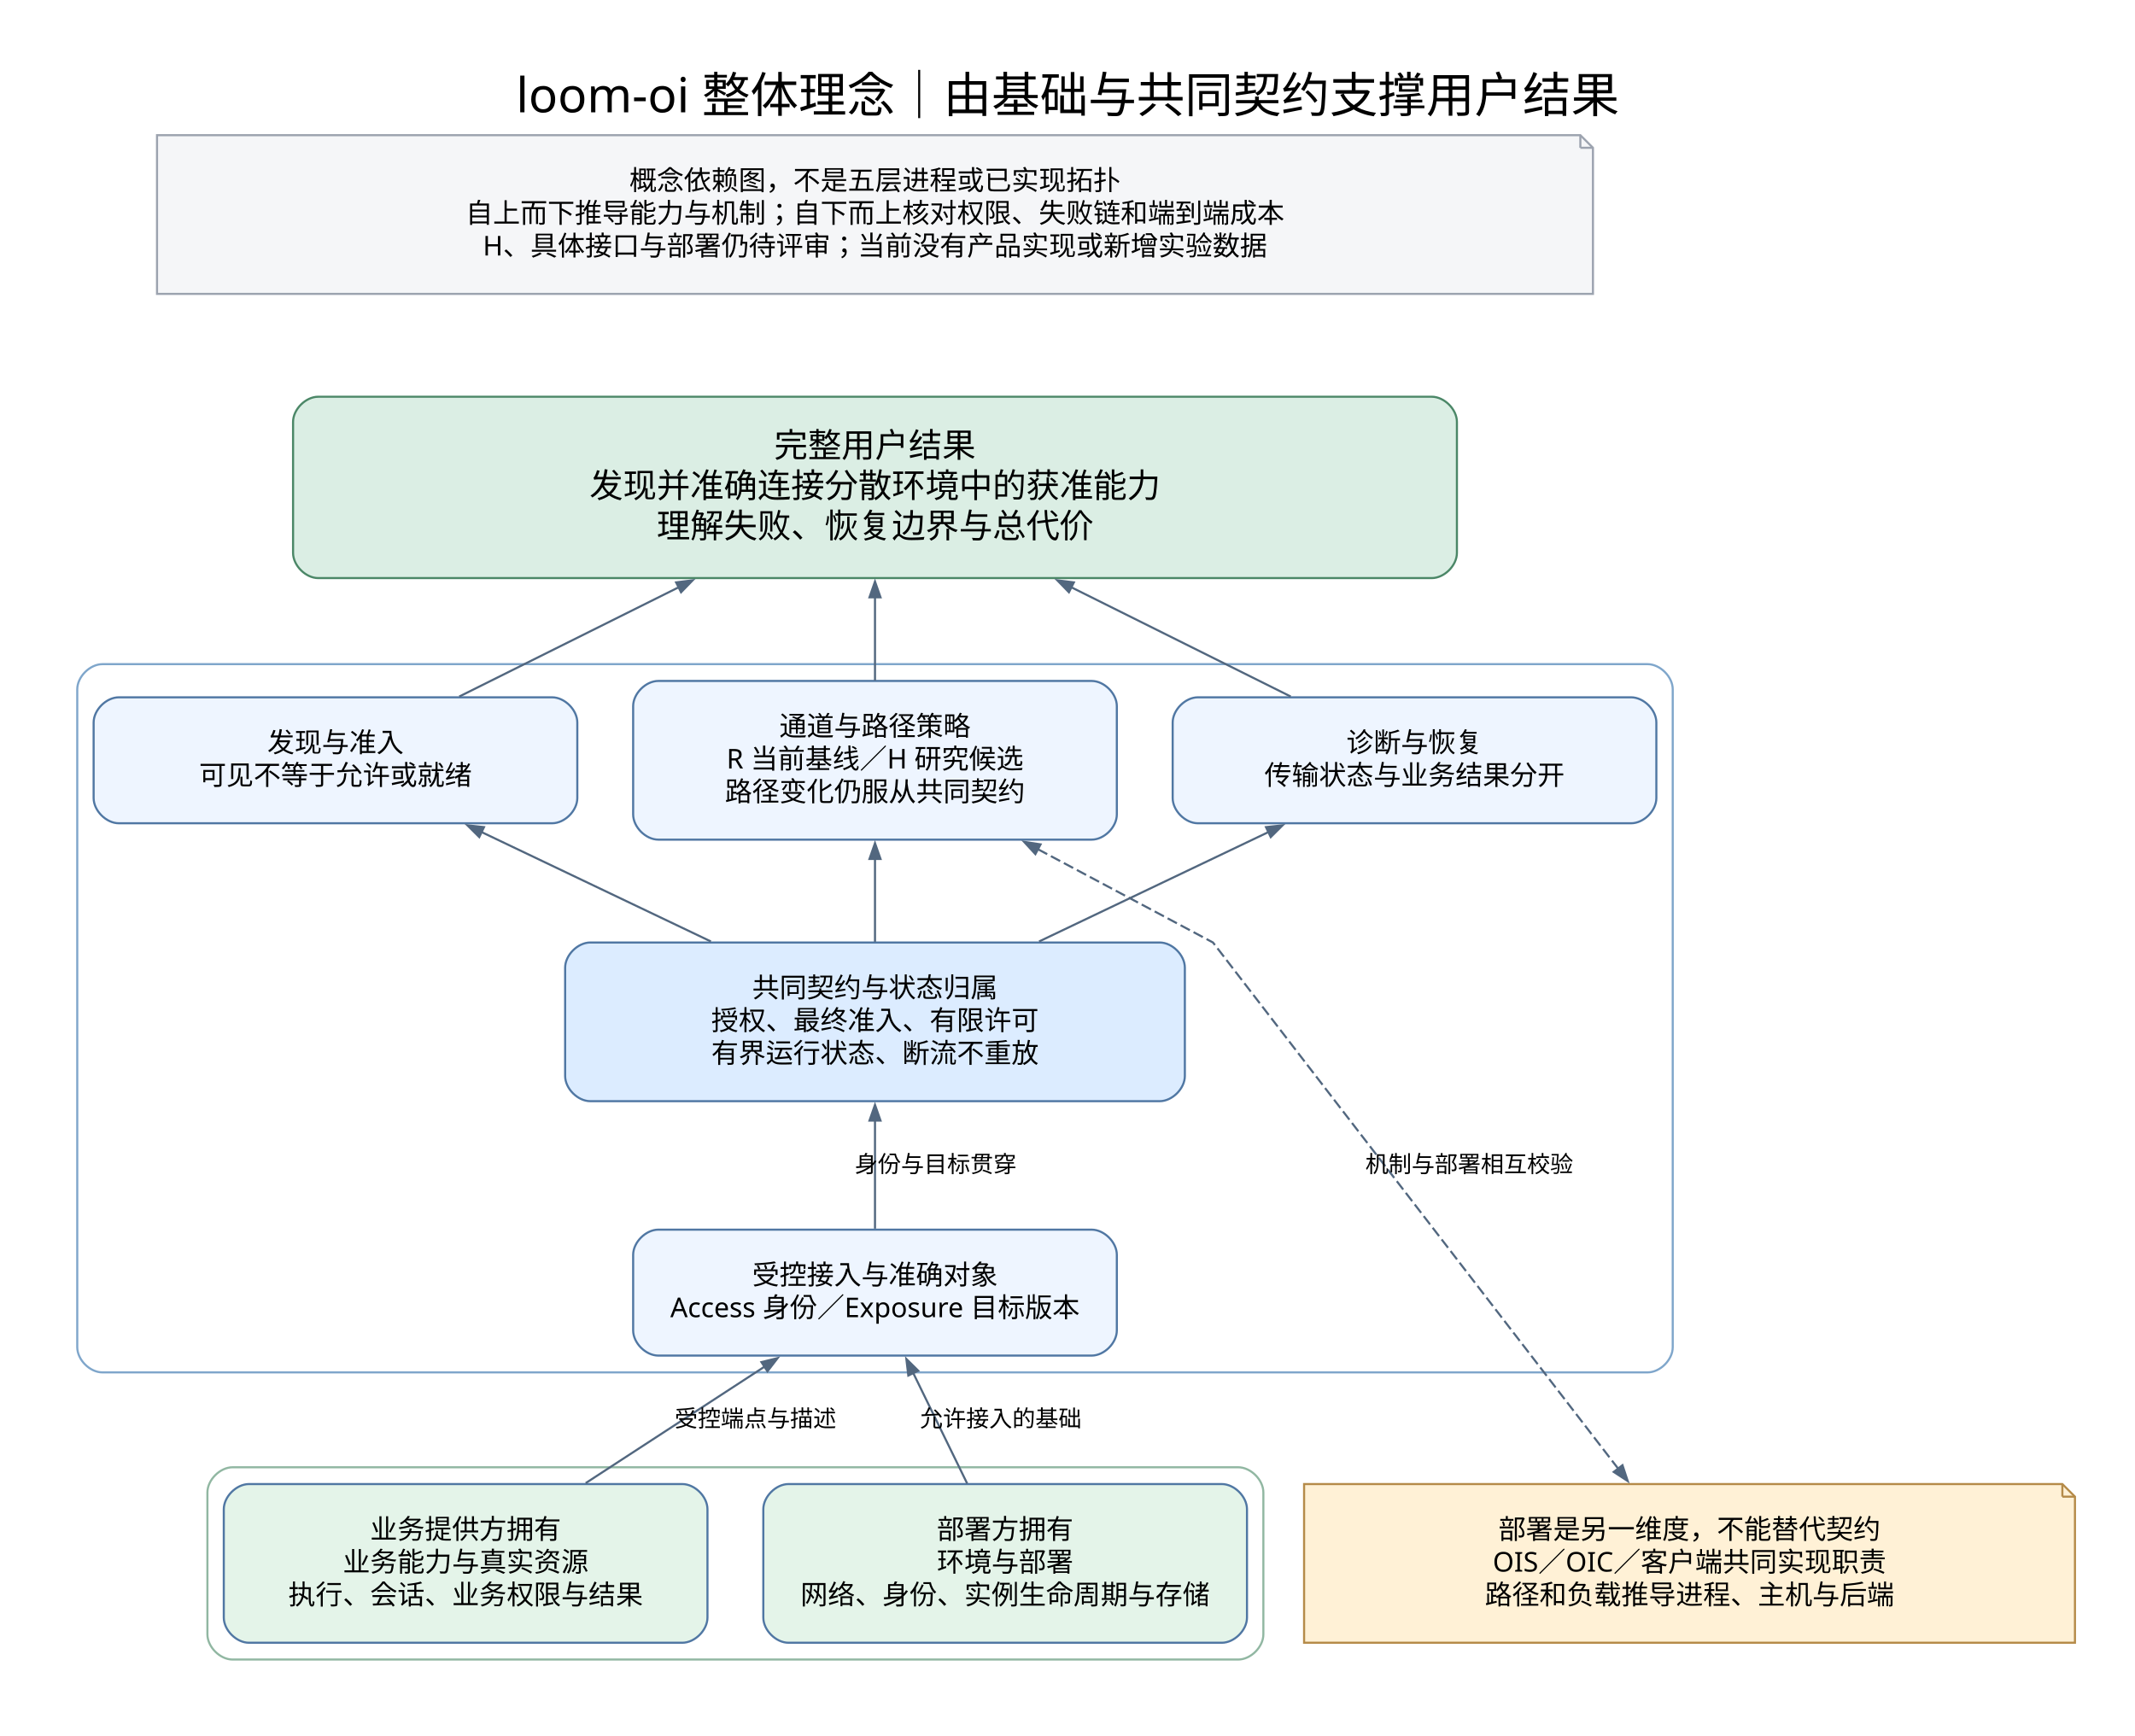
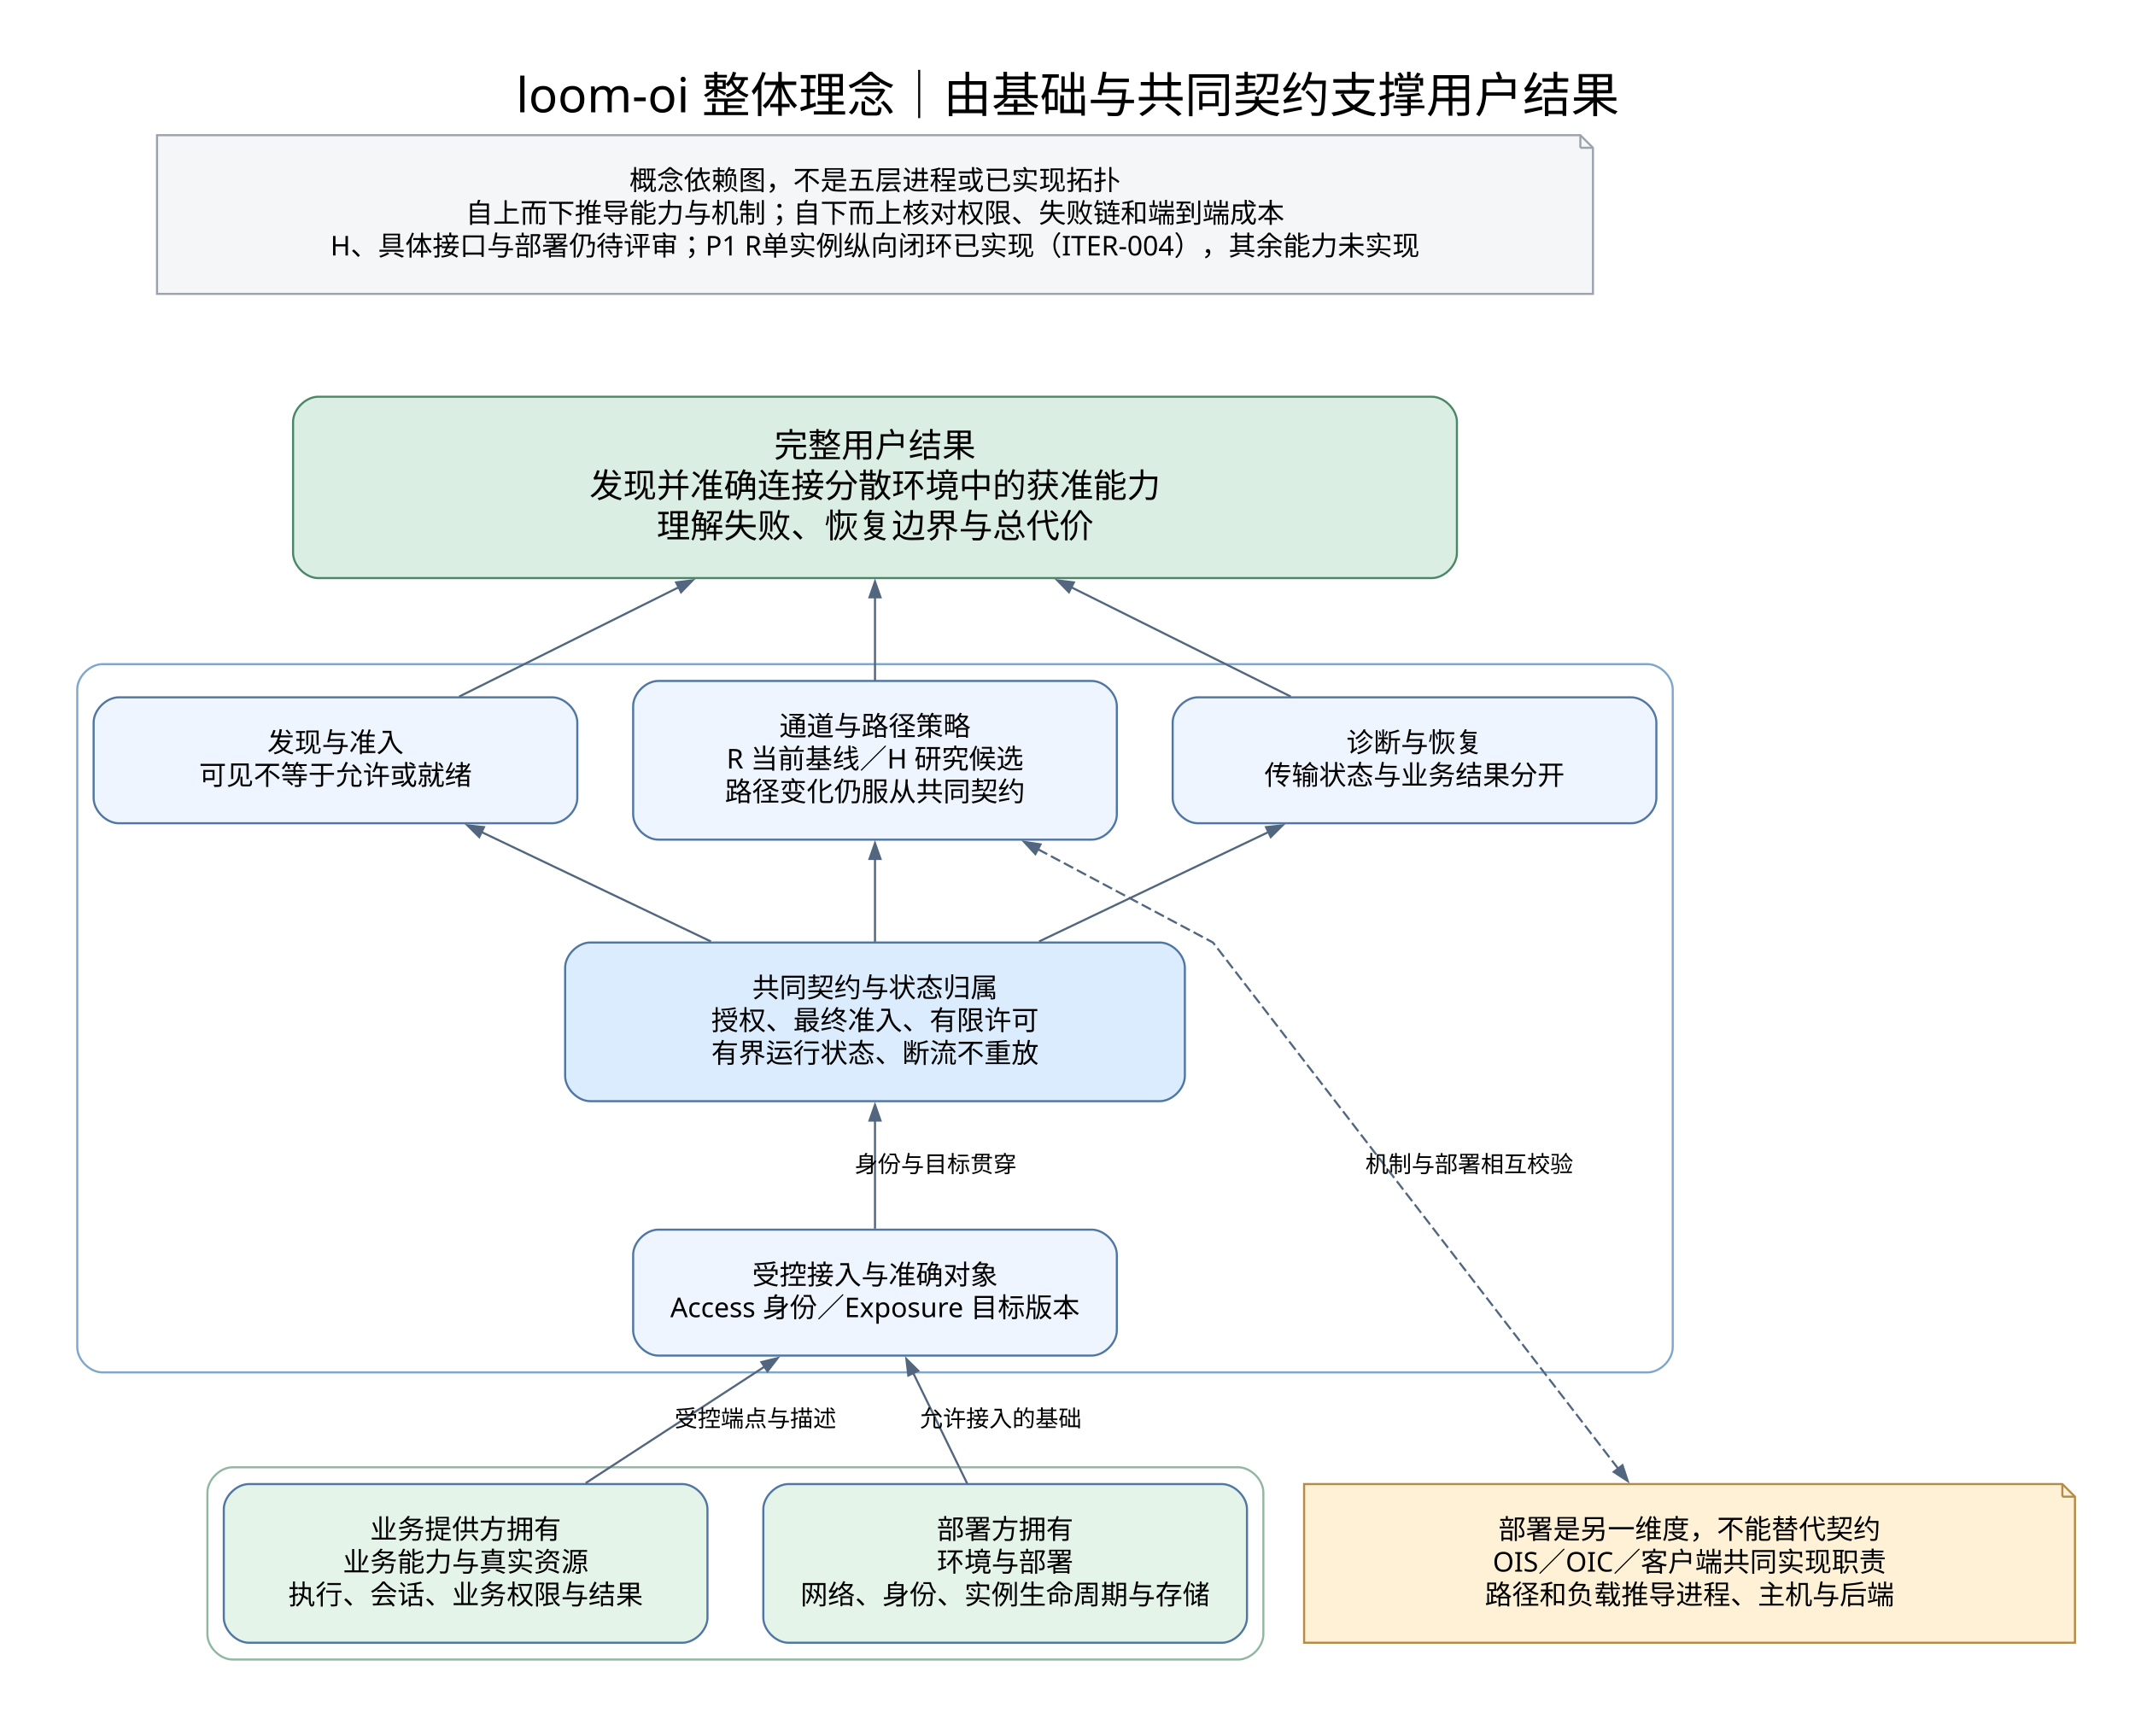
<svg xmlns="http://www.w3.org/2000/svg" width="1017pt" height="827pt" viewBox="0.00 0.00 1017.00 827.00">
  <g id="graph0" class="graph" transform="scale(1 1) rotate(0) translate(28.8 798.6)">
    <polygon fill="white" stroke="none" points="-28.8,28.8 -28.8,-798.6 988.4,-798.6 988.4,28.8 -28.8,28.8" />
    <text xml:space="preserve" text-anchor="middle" x="479.8" y="-745.1" font-family="Noto Sans SC" font-size="23.00">loom-oi 整体理念｜由基础与共同契约支撑用户结果</text>
    <g id="clust1" class="cluster">
      <path fill="white" stroke="#91b7a2" d="M82,-8C82,-8 561,-8 561,-8 567,-8 573,-14 573,-20 573,-20 573,-87.6 573,-87.6 573,-93.6 567,-99.6 561,-99.6 561,-99.6 82,-99.6 82,-99.6 76,-99.6 70,-93.6 70,-87.6 70,-87.6 70,-20 70,-20 70,-14 76,-8 82,-8" />
    </g>
    <g id="clust3" class="cluster">
      <path fill="white" stroke="#7fa6cb" d="M20,-144.8C20,-144.8 756,-144.8 756,-144.8 762,-144.8 768,-150.8 768,-156.8 768,-156.8 768,-470.2 768,-470.2 768,-476.2 762,-482.2 756,-482.2 756,-482.2 20,-482.2 20,-482.2 14,-482.2 8,-476.2 8,-470.2 8,-470.2 8,-156.8 8,-156.8 8,-150.8 14,-144.8 20,-144.8" />
    </g>
    <g id="node1" class="node">
      <path fill="#e4f4e9" stroke="#5077a3" d="M296.2,-91.6C296.2,-91.6 89.8,-91.6 89.8,-91.6 83.8,-91.6 77.8,-85.6 77.8,-79.6 77.8,-79.6 77.8,-28 77.8,-28 77.8,-22 83.8,-16 89.8,-16 89.8,-16 296.2,-16 296.2,-16 302.2,-16 308.2,-22 308.2,-28 308.2,-28 308.2,-79.6 308.2,-79.6 308.2,-85.6 302.2,-91.6 296.2,-91.6" />
      <text xml:space="preserve" text-anchor="middle" x="193" y="-65.5" font-family="Noto Sans SC" font-size="13.00">业务提供方拥有</text>
      <text xml:space="preserve" text-anchor="middle" x="193" y="-49.9" font-family="Noto Sans SC" font-size="13.00">业务能力与真实资源</text>
      <text xml:space="preserve" text-anchor="middle" x="193" y="-34.3" font-family="Noto Sans SC" font-size="13.00">执行、会话、业务权限与结果</text>
    </g>
    <g id="node3" class="node">
      <path fill="#eef5ff" stroke="#5077a3" d="M491.2,-212.8C491.2,-212.8 284.8,-212.8 284.8,-212.8 278.8,-212.8 272.8,-206.8 272.8,-200.8 272.8,-200.8 272.8,-164.8 272.8,-164.8 272.8,-158.8 278.8,-152.8 284.8,-152.8 284.8,-152.8 491.2,-152.8 491.2,-152.8 497.2,-152.8 503.2,-158.8 503.2,-164.8 503.2,-164.8 503.2,-200.8 503.2,-200.8 503.2,-206.8 497.2,-212.8 491.2,-212.8" />
      <text xml:space="preserve" text-anchor="middle" x="388" y="-186.7" font-family="Noto Sans SC" font-size="13.00">受控接入与准确对象</text>
      <text xml:space="preserve" text-anchor="middle" x="388" y="-171.1" font-family="Noto Sans SC" font-size="13.00">Access 身份／Exposure 目标版本</text>
    </g>
    <g id="edge5" class="edge">
      <path fill="none" stroke="#52677f" d="M250.19,-92.05C277.2,-109.64 309.23,-130.5 335.61,-147.68" />
      <polygon fill="#52677f" stroke="#52677f" points="333.91,-149.7 341.62,-151.6 336.77,-145.3 333.91,-149.7" />
      <text xml:space="preserve" text-anchor="middle" x="331.05" y="-118.9" font-family="Noto Sans SC" font-size="11.00">受控端点与描述</text>
    </g>
    <g id="node2" class="node">
      <path fill="#e4f4e9" stroke="#5077a3" d="M553.2,-91.6C553.2,-91.6 346.8,-91.6 346.8,-91.6 340.8,-91.6 334.8,-85.6 334.8,-79.6 334.8,-79.6 334.8,-28 334.8,-28 334.8,-22 340.8,-16 346.8,-16 346.8,-16 553.2,-16 553.2,-16 559.2,-16 565.2,-22 565.2,-28 565.2,-28 565.2,-79.6 565.2,-79.6 565.2,-85.6 559.2,-91.6 553.2,-91.6" />
      <text xml:space="preserve" text-anchor="middle" x="450" y="-65.5" font-family="Noto Sans SC" font-size="13.00">部署方拥有</text>
      <text xml:space="preserve" text-anchor="middle" x="450" y="-49.9" font-family="Noto Sans SC" font-size="13.00">环境与部署</text>
      <text xml:space="preserve" text-anchor="middle" x="450" y="-34.3" font-family="Noto Sans SC" font-size="13.00">网络、身份、实例生命周期与存储</text>
    </g>
    <g id="edge6" class="edge">
      <path fill="none" stroke="#52677f" d="M431.9,-91.88C423.79,-108.49 414.25,-128.03 406.14,-144.65" />
      <polygon fill="#52677f" stroke="#52677f" points="403.88,-143.3 402.94,-151.19 408.59,-145.6 403.88,-143.3" />
      <text xml:space="preserve" text-anchor="middle" x="447.88" y="-118.9" font-family="Noto Sans SC" font-size="11.00">允许接入的基础</text>
    </g>
    <g id="node4" class="node">
      <path fill="#dcecff" stroke="#5077a3" d="M523.6,-349.6C523.6,-349.6 252.4,-349.6 252.4,-349.6 246.4,-349.6 240.4,-343.6 240.4,-337.6 240.4,-337.6 240.4,-286 240.4,-286 240.4,-280 246.4,-274 252.4,-274 252.4,-274 523.6,-274 523.6,-274 529.6,-274 535.6,-280 535.6,-286 535.6,-286 535.6,-337.6 535.6,-337.6 535.6,-343.6 529.6,-349.6 523.6,-349.6" />
      <text xml:space="preserve" text-anchor="middle" x="388" y="-323.5" font-family="Noto Sans SC" font-size="13.00">共同契约与状态归属</text>
      <text xml:space="preserve" text-anchor="middle" x="388" y="-307.9" font-family="Noto Sans SC" font-size="13.00">授权、最终准入、有限许可</text>
      <text xml:space="preserve" text-anchor="middle" x="388" y="-292.3" font-family="Noto Sans SC" font-size="13.00">有界运行状态、断流不重放</text>
    </g>
    <g id="edge1" class="edge">
      <path fill="none" stroke="#52677f" d="M388,-213.26C388,-228.61 388,-247.72 388,-264.96" />
      <polygon fill="#52677f" stroke="#52677f" points="385.38,-264.75 388,-272.25 390.63,-264.75 385.38,-264.75" />
      <text xml:space="preserve" text-anchor="middle" x="416.88" y="-240.1" font-family="Noto Sans SC" font-size="11.00">身份与目标贯穿</text>
    </g>
    <g id="node5" class="node">
      <path fill="#eef5ff" stroke="#5077a3" d="M234.2,-466.4C234.2,-466.4 27.8,-466.4 27.8,-466.4 21.8,-466.4 15.8,-460.4 15.8,-454.4 15.8,-454.4 15.8,-418.4 15.8,-418.4 15.8,-412.4 21.8,-406.4 27.8,-406.4 27.8,-406.4 234.2,-406.4 234.2,-406.4 240.2,-406.4 246.2,-412.4 246.2,-418.4 246.2,-418.4 246.2,-454.4 246.2,-454.4 246.2,-460.4 240.2,-466.4 234.2,-466.4" />
      <text xml:space="preserve" text-anchor="middle" x="131" y="-440.3" font-family="Noto Sans SC" font-size="13.00">发现与准入</text>
      <text xml:space="preserve" text-anchor="middle" x="131" y="-424.7" font-family="Noto Sans SC" font-size="13.00">可见不等于允许或就绪</text>
    </g>
    <g id="edge2" class="edge">
      <path fill="none" stroke="#52677f" d="M309.84,-350.08C274.98,-366.71 234.25,-386.15 200.47,-402.26" />
      <polygon fill="#52677f" stroke="#52677f" points="199.49,-399.82 193.85,-405.42 201.75,-404.56 199.49,-399.82" />
    </g>
    <g id="node6" class="node">
      <path fill="#eef5ff" stroke="#5077a3" d="M491.2,-474.2C491.2,-474.2 284.8,-474.2 284.8,-474.2 278.8,-474.2 272.8,-468.2 272.8,-462.2 272.8,-462.2 272.8,-410.6 272.8,-410.6 272.8,-404.6 278.8,-398.6 284.8,-398.6 284.8,-398.6 491.2,-398.6 491.2,-398.6 497.2,-398.6 503.2,-404.6 503.2,-410.6 503.2,-410.6 503.2,-462.2 503.2,-462.2 503.2,-468.2 497.2,-474.2 491.2,-474.2" />
      <text xml:space="preserve" text-anchor="middle" x="388" y="-448.1" font-family="Noto Sans SC" font-size="13.00">通道与路径策略</text>
      <text xml:space="preserve" text-anchor="middle" x="388" y="-432.5" font-family="Noto Sans SC" font-size="13.00">R 当前基线／H 研究候选</text>
      <text xml:space="preserve" text-anchor="middle" x="388" y="-416.9" font-family="Noto Sans SC" font-size="13.00">路径变化仍服从共同契约</text>
    </g>
    <g id="edge3" class="edge">
      <path fill="none" stroke="#52677f" d="M388,-349.92C388,-362.4 388,-376.48 388,-389.55" />
      <polygon fill="#52677f" stroke="#52677f" points="385.38,-389.4 388,-396.9 390.63,-389.4 385.38,-389.4" />
    </g>
    <g id="node7" class="node">
      <path fill="#eef5ff" stroke="#5077a3" d="M748.2,-466.4C748.2,-466.4 541.8,-466.4 541.8,-466.4 535.8,-466.4 529.8,-460.4 529.8,-454.4 529.8,-454.4 529.8,-418.4 529.8,-418.4 529.8,-412.4 535.8,-406.4 541.8,-406.4 541.8,-406.4 748.2,-406.4 748.2,-406.4 754.2,-406.4 760.2,-412.4 760.2,-418.4 760.2,-418.4 760.2,-454.4 760.2,-454.4 760.2,-460.4 754.2,-466.4 748.2,-466.4" />
      <text xml:space="preserve" text-anchor="middle" x="645" y="-440.3" font-family="Noto Sans SC" font-size="13.00">诊断与恢复</text>
      <text xml:space="preserve" text-anchor="middle" x="645" y="-424.7" font-family="Noto Sans SC" font-size="13.00">传输状态与业务结果分开</text>
    </g>
    <g id="edge4" class="edge">
      <path fill="none" stroke="#52677f" d="M466.16,-350.08C501.02,-366.71 541.75,-386.15 575.53,-402.26" />
      <polygon fill="#52677f" stroke="#52677f" points="574.25,-404.56 582.15,-405.42 576.51,-399.82 574.25,-404.56" />
    </g>
    <g id="node8" class="node">
      <path fill="#dbeee4" stroke="#4b8767" d="M653.2,-609.6C653.2,-609.6 122.8,-609.6 122.8,-609.6 116.8,-609.6 110.8,-603.6 110.8,-597.6 110.8,-597.6 110.8,-535.2 110.8,-535.2 110.8,-529.2 116.8,-523.2 122.8,-523.2 122.8,-523.2 653.2,-523.2 653.2,-523.2 659.2,-523.2 665.2,-529.2 665.2,-535.2 665.2,-535.2 665.2,-597.6 665.2,-597.6 665.2,-603.6 659.2,-609.6 653.2,-609.6" />
      <text xml:space="preserve" text-anchor="middle" x="388" y="-580.8" font-family="Noto Sans SC" font-size="16.00">完整用户结果</text>
      <text xml:space="preserve" text-anchor="middle" x="388" y="-561.6" font-family="Noto Sans SC" font-size="16.00">发现并准确连接分散环境中的获准能力</text>
      <text xml:space="preserve" text-anchor="middle" x="388" y="-542.4" font-family="Noto Sans SC" font-size="16.00">理解失败、恢复边界与总代价</text>
    </g>
    <g id="edge7" class="edge">
      <path fill="none" stroke="#52677f" d="M189.96,-466.77C220.96,-482.21 259.69,-501.49 294.65,-518.91" />
      <polygon fill="#52677f" stroke="#52677f" points="293.27,-521.15 301.16,-522.15 295.62,-516.45 293.27,-521.15" />
    </g>
    <g id="edge8" class="edge">
      <path fill="none" stroke="#52677f" d="M388,-474.42C388,-486.9 388,-501.05 388,-514.41" />
      <polygon fill="#52677f" stroke="#52677f" points="385.38,-514.04 388,-521.54 390.63,-514.04 385.38,-514.04" />
    </g>
    <g id="node9" class="node">
      <polygon fill="#fff1d6" stroke="#b58b49" points="953.6,-91.6 592.4,-91.6 592.4,-16 959.6,-16 959.6,-85.6 953.6,-91.6" />
      <polyline fill="none" stroke="#b58b49" points="953.6,-91.6 953.6,-85.6" />
      <polyline fill="none" stroke="#b58b49" points="959.6,-85.6 953.6,-85.6" />
      <text xml:space="preserve" text-anchor="middle" x="776" y="-65.5" font-family="Noto Sans SC" font-size="13.00">部署是另一维度，不能替代契约</text>
      <text xml:space="preserve" text-anchor="middle" x="776" y="-49.9" font-family="Noto Sans SC" font-size="13.00">OIS／OIC／客户端共同实现职责</text>
      <text xml:space="preserve" text-anchor="middle" x="776" y="-34.3" font-family="Noto Sans SC" font-size="13.00">路径和负载推导进程、主机与后端</text>
    </g>
    <g id="edge10" class="edge">
      <path fill="none" stroke="#52677f" stroke-dasharray="5,2" d="M465.62,-394.03C506.81,-372.09 549,-349.6 549,-349.6 549,-349.6 679.1,-180.65 742.31,-98.55" />
      <polygon fill="#52677f" stroke="#52677f" points="464.4,-391.71 459.02,-397.55 466.87,-396.34 464.4,-391.71" />
      <polygon fill="#52677f" stroke="#52677f" points="744.06,-100.58 746.56,-93.04 739.9,-97.38 744.06,-100.58" />
      <text xml:space="preserve" text-anchor="middle" x="671.09" y="-240.1" font-family="Noto Sans SC" font-size="11.00">机制与部署相互校验</text>
    </g>
    <g id="edge9" class="edge">
      <path fill="none" stroke="#52677f" d="M586.04,-466.77C555.04,-482.21 516.31,-501.49 481.35,-518.91" />
      <polygon fill="#52677f" stroke="#52677f" points="480.38,-516.45 474.84,-522.15 482.73,-521.15 480.38,-516.45" />
    </g>
    <g id="node10" class="node">
      <polygon fill="#f5f6f8" stroke="#9ca3af" points="724,-734.2 46,-734.2 46,-658.6 730,-658.6 730,-728.2 724,-734.2" />
      <polyline fill="none" stroke="#9ca3af" points="724,-734.2 724,-728.2" />
      <polyline fill="none" stroke="#9ca3af" points="730,-728.2 724,-728.2" />
      <text xml:space="preserve" text-anchor="middle" x="388" y="-708.1" font-family="Noto Sans SC" font-size="13.00">概念依赖图，不是五层进程或已实现拓扑</text>
      <text xml:space="preserve" text-anchor="middle" x="388" y="-692.5" font-family="Noto Sans SC" font-size="13.00">自上而下推导能力与机制；自下而上核对权限、失败链和端到端成本</text>
-       <text xml:space="preserve" text-anchor="middle" x="388" y="-676.9" font-family="Noto Sans SC" font-size="13.00">H、具体接口与部署仍待评审；当前没有产品实现或新增实验数据</text>
+       <text xml:space="preserve" text-anchor="middle" x="388" y="-676.9" font-family="Noto Sans SC" font-size="13.00">H、具体接口与部署仍待评审；P1 R单实例纵向闭环已实现（ITER-004），其余能力未实现</text>
    </g>
  </g>
</svg>
